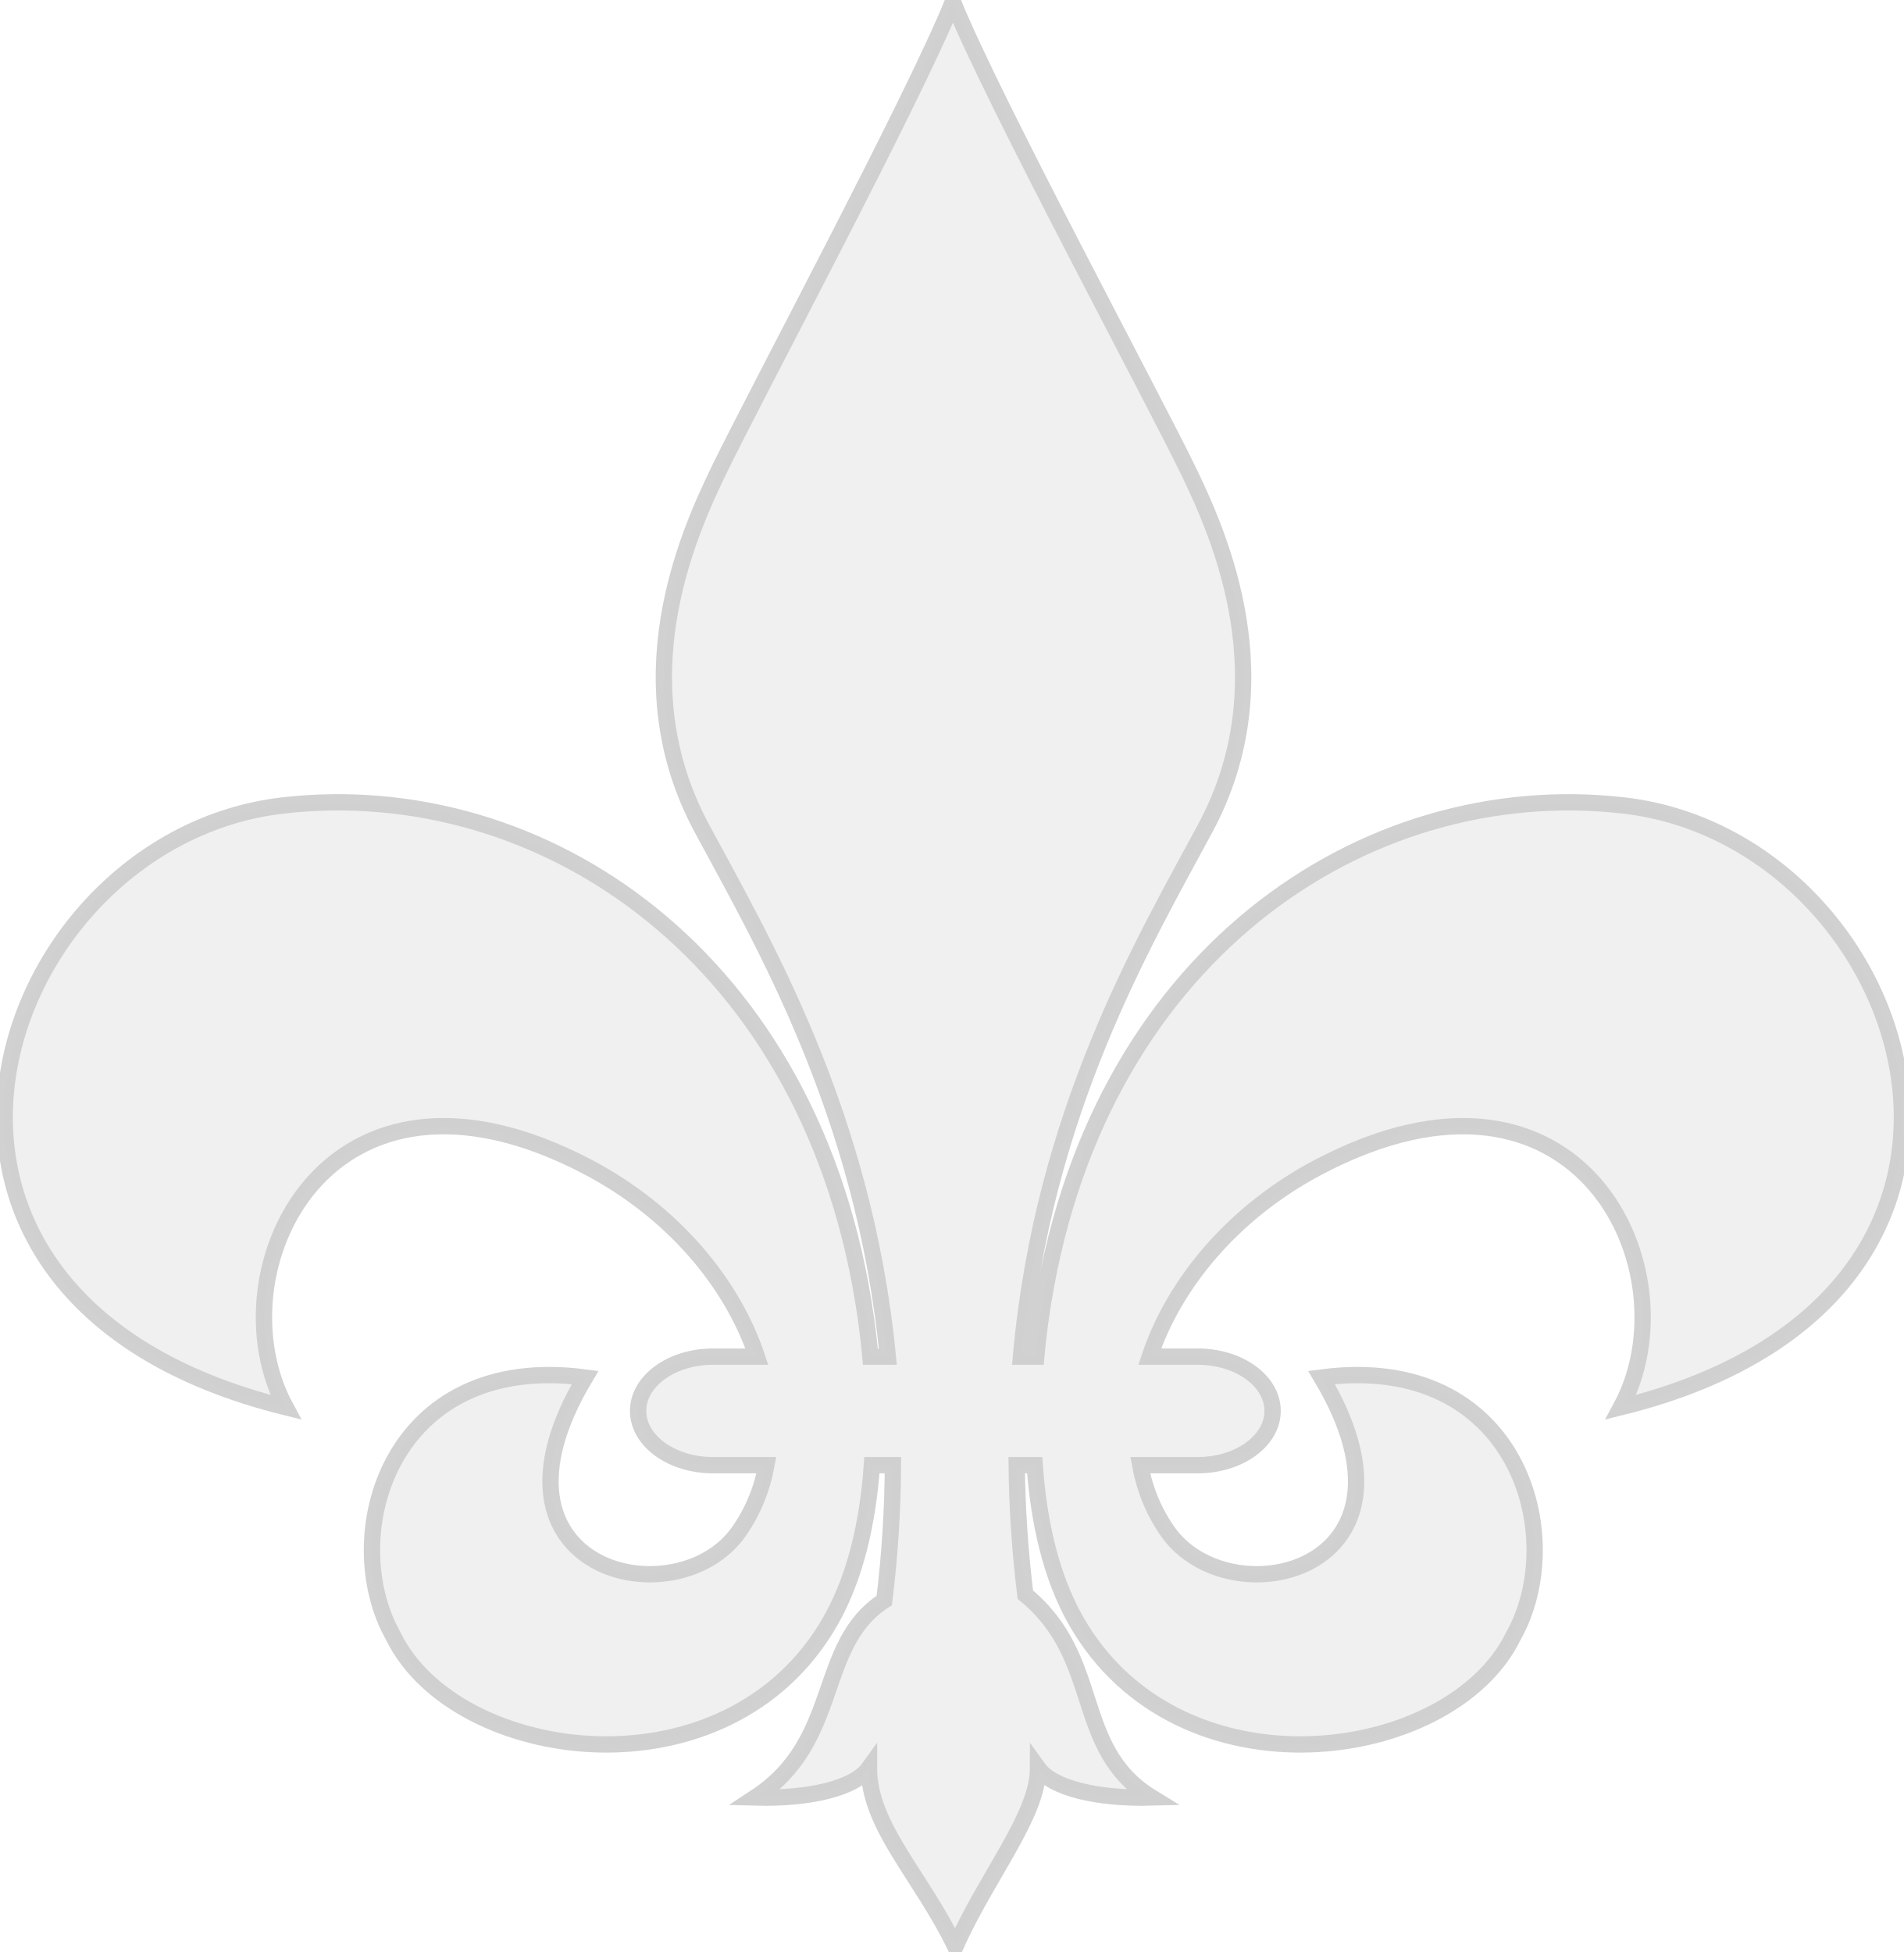
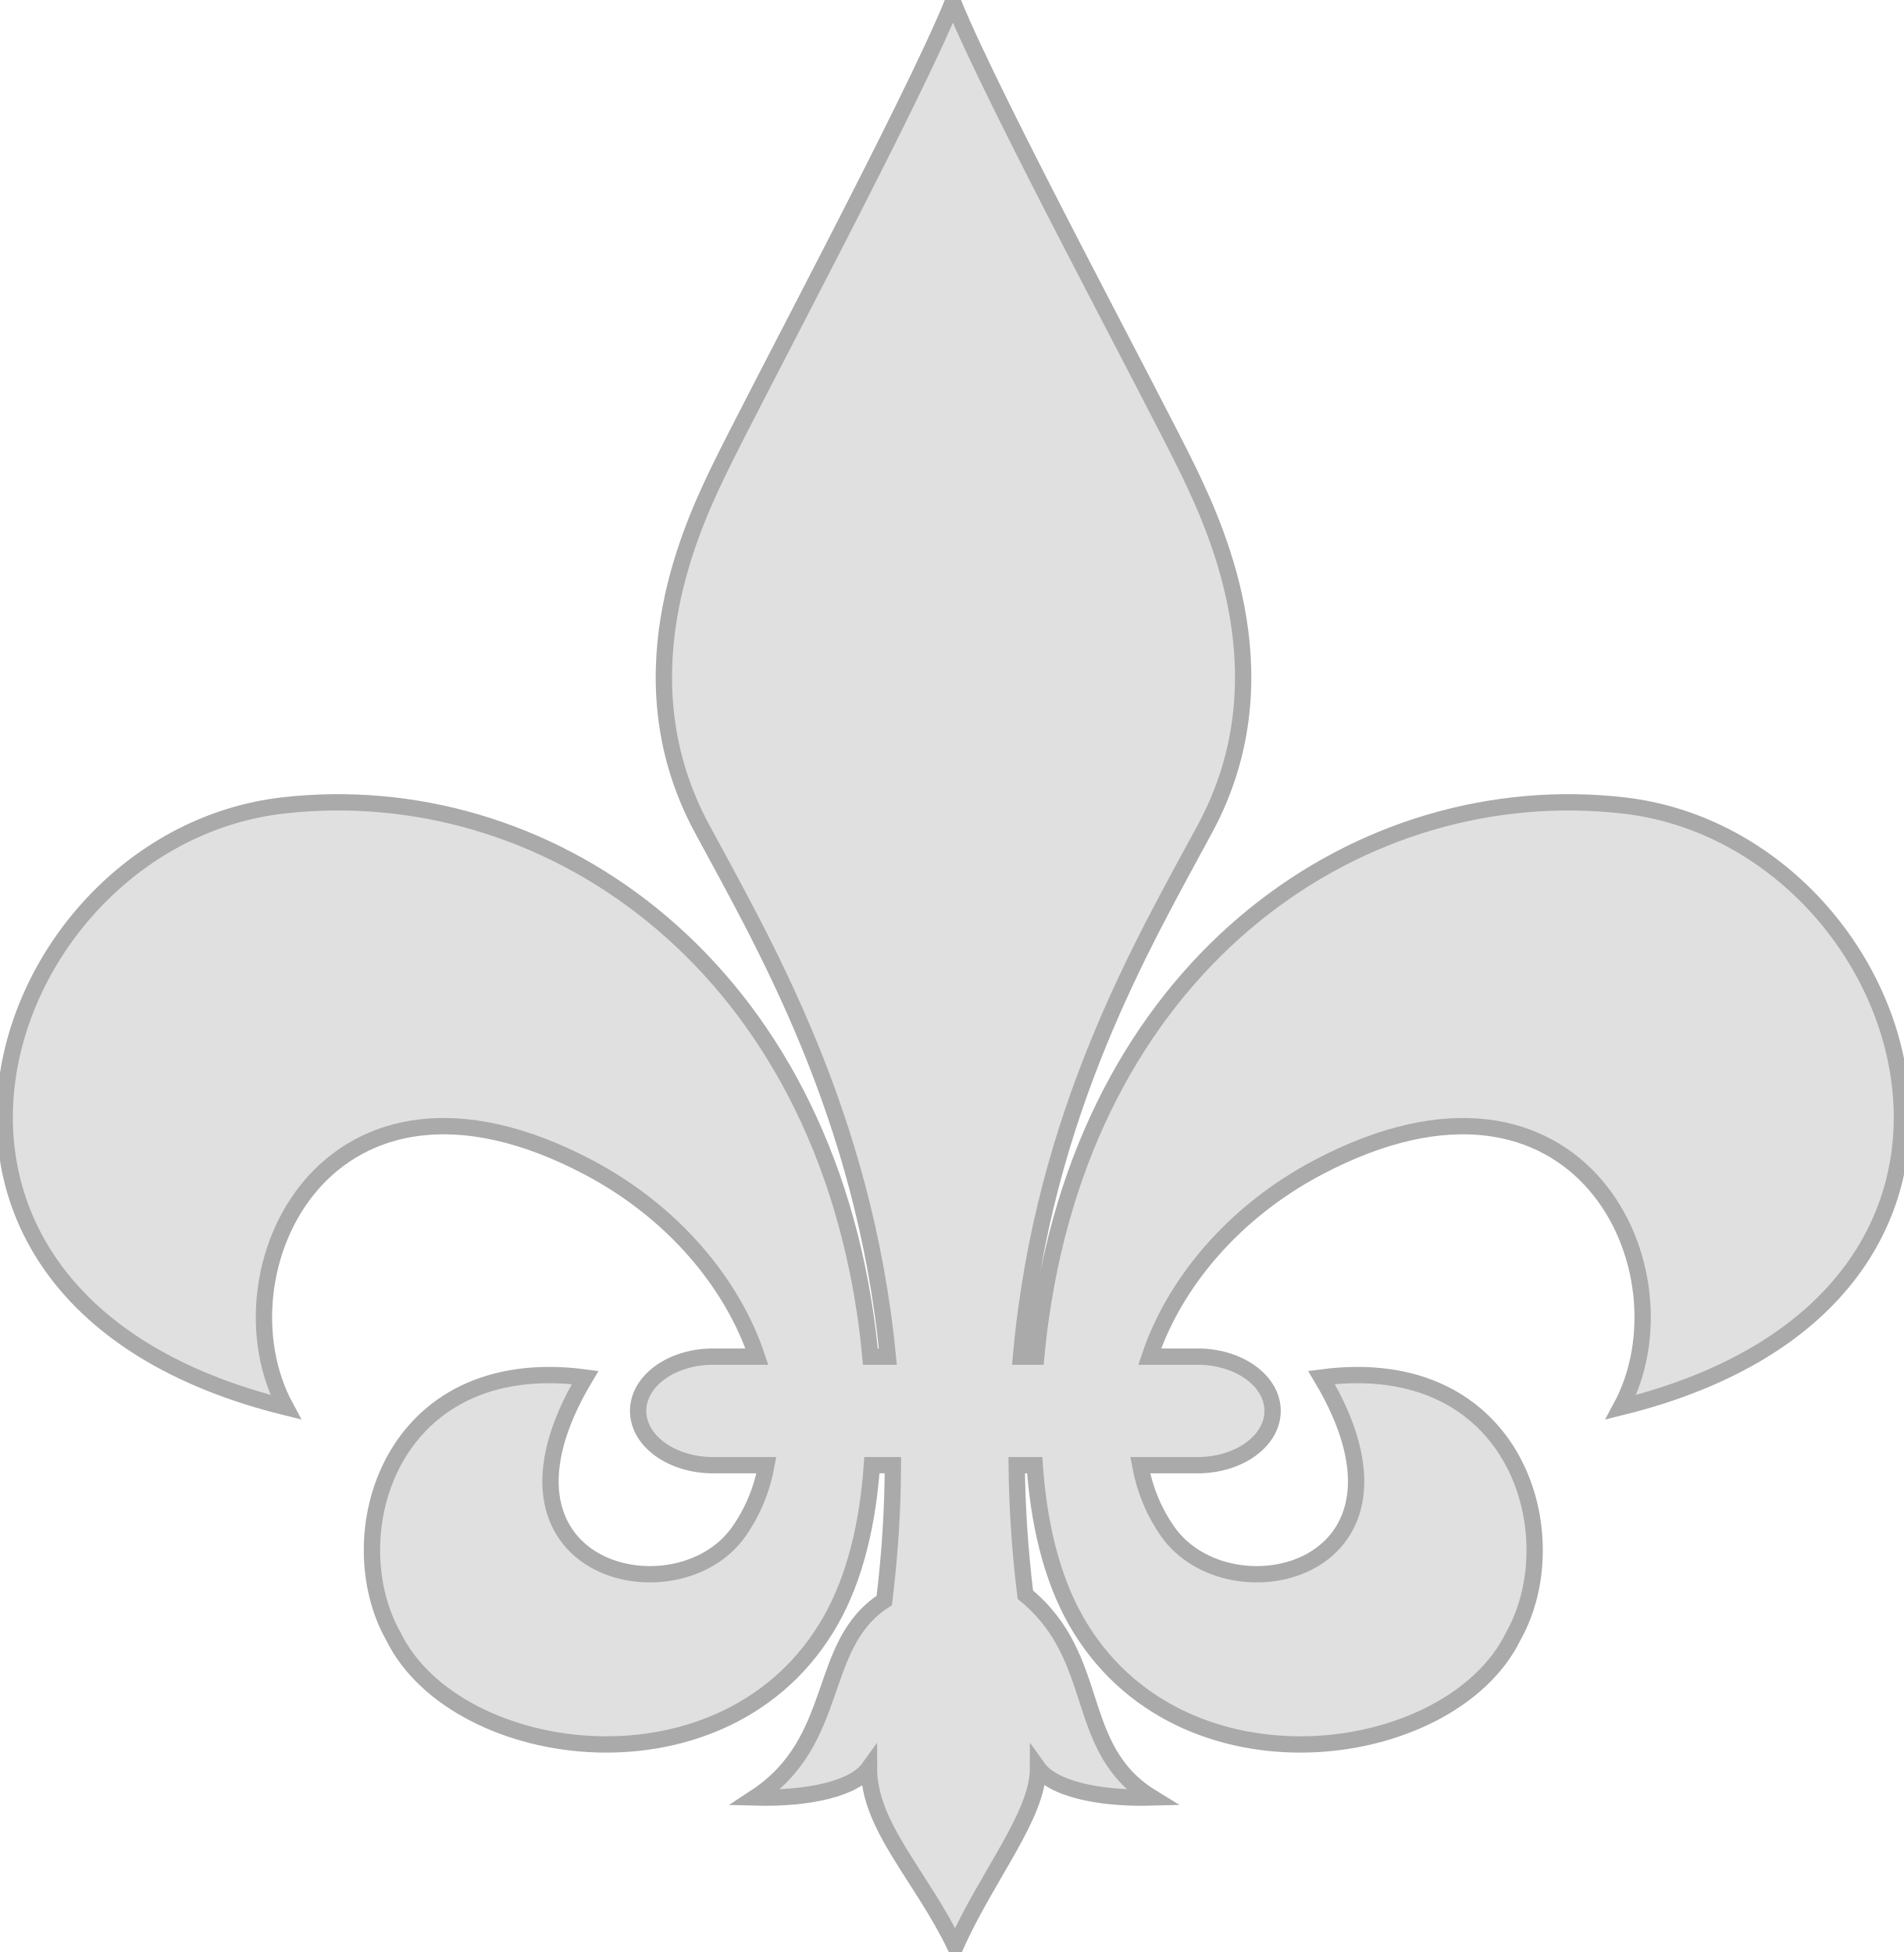
<svg xmlns="http://www.w3.org/2000/svg" version="1.1" baseProfile="tiny" x="0px" y="0px" width="350px" height="359px" viewBox="-0.864 -0.333 350 359" xml:space="preserve" class="img-responsive footer-img">
  <defs>
    <style type="text/css">
							.fillFDL
							{
								fill: #CCCCCC;
- 								fill-opacity: 0.3;
- 								stroke: #CCCCCC;
- 								stroke-opacity: 0.9;
+ 								fill-opacity: 0.6;
+ 								stroke: #AAAAAA;
+ 								stroke-opacity: 1;
								stroke-width: 3;
							}
						</style>
  </defs>
  <path class="fillFDL" d="M297.69,147.804c-47.642-5.459-97.763,27.791-107.192,94.289c-0.329,2.318-0.605,4.685-0.824,7.076h-2.81c4.056-45.102,22.727-76.399,33.905-97.214c14.49-26.98,2.729-53.559-2.997-65.452C211.276,73.013,181.848,18.486,174.354,0c-7.494,18.486-36.702,73.013-43.198,86.503c-5.728,11.893-17.488,38.472-2.998,65.452c11.103,20.673,29.87,52.316,34.226,97.214h-3.208c-0.219-2.392-0.495-4.758-0.824-7.076c-9.43-66.499-59.551-99.748-107.192-94.289c-53.284,6.105-81.882,90.319,0.496,110.666c-13.399-24.813,7.443-69.477,55.583-44.167c15.656,8.232,26.561,21.383,31.072,34.866h-8.065c-7.608,0-13.776,4.469-13.776,9.983c0,5.514,6.168,9.983,13.776,9.983h9.817c-0.803,4.348-2.456,8.464-5.034,12.162c-11.416,16.377-49.649,7.444-28.31-28.286c-36.065-4.747-45.649,29.279-35.228,47.641c11.453,23.411,61.479,30.428,80.41-2.978c4.54-8.012,6.819-18.047,7.555-28.539h3.864c-0.033,7.932-0.53,16.224-1.59,24.887c-12.647,8.146-7.717,25.725-23.735,36.234c10.062,0.265,18.271-1.708,20.92-5.415c0,10.75,9.617,19.812,15.886,32.858c5.824-13.119,15.208-24.094,15.208-32.858c2.648,3.707,10.857,5.68,20.92,5.415c-14.687-9.01-8.898-25.516-23.261-37.306c-1.015-8.293-1.508-16.22-1.589-23.815h3.312c0.735,10.492,3.016,20.527,7.555,28.539c18.931,33.405,68.957,26.389,80.41,2.978c10.422-18.361,0.838-52.388-35.228-47.641c21.34,35.73-16.894,44.663-28.31,28.286c-2.577-3.698-4.23-7.814-5.033-12.162h10.572c7.608,0,13.776-4.47,13.776-9.983c0-5.515-6.168-9.983-13.776-9.983h-8.821c4.512-13.483,15.416-26.634,31.072-34.866c48.14-25.31,68.982,19.354,55.583,44.167C379.573,238.124,350.974,153.91,297.69,147.804z" />
</svg>
